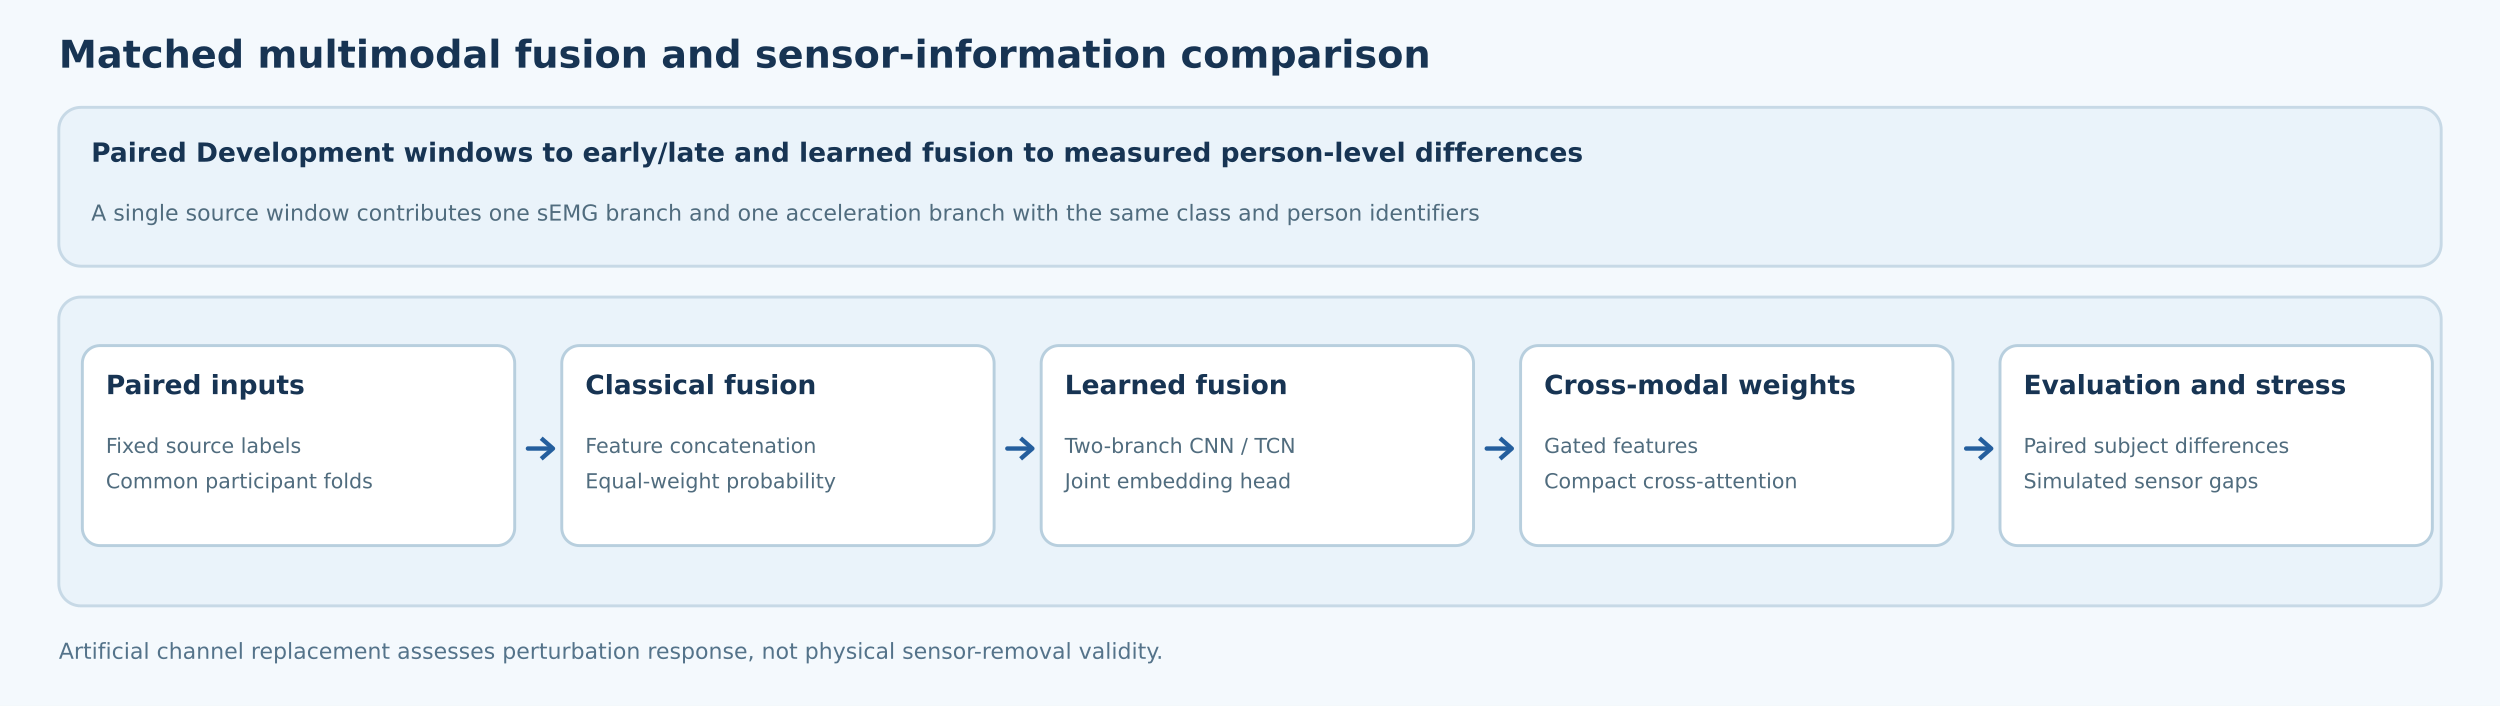
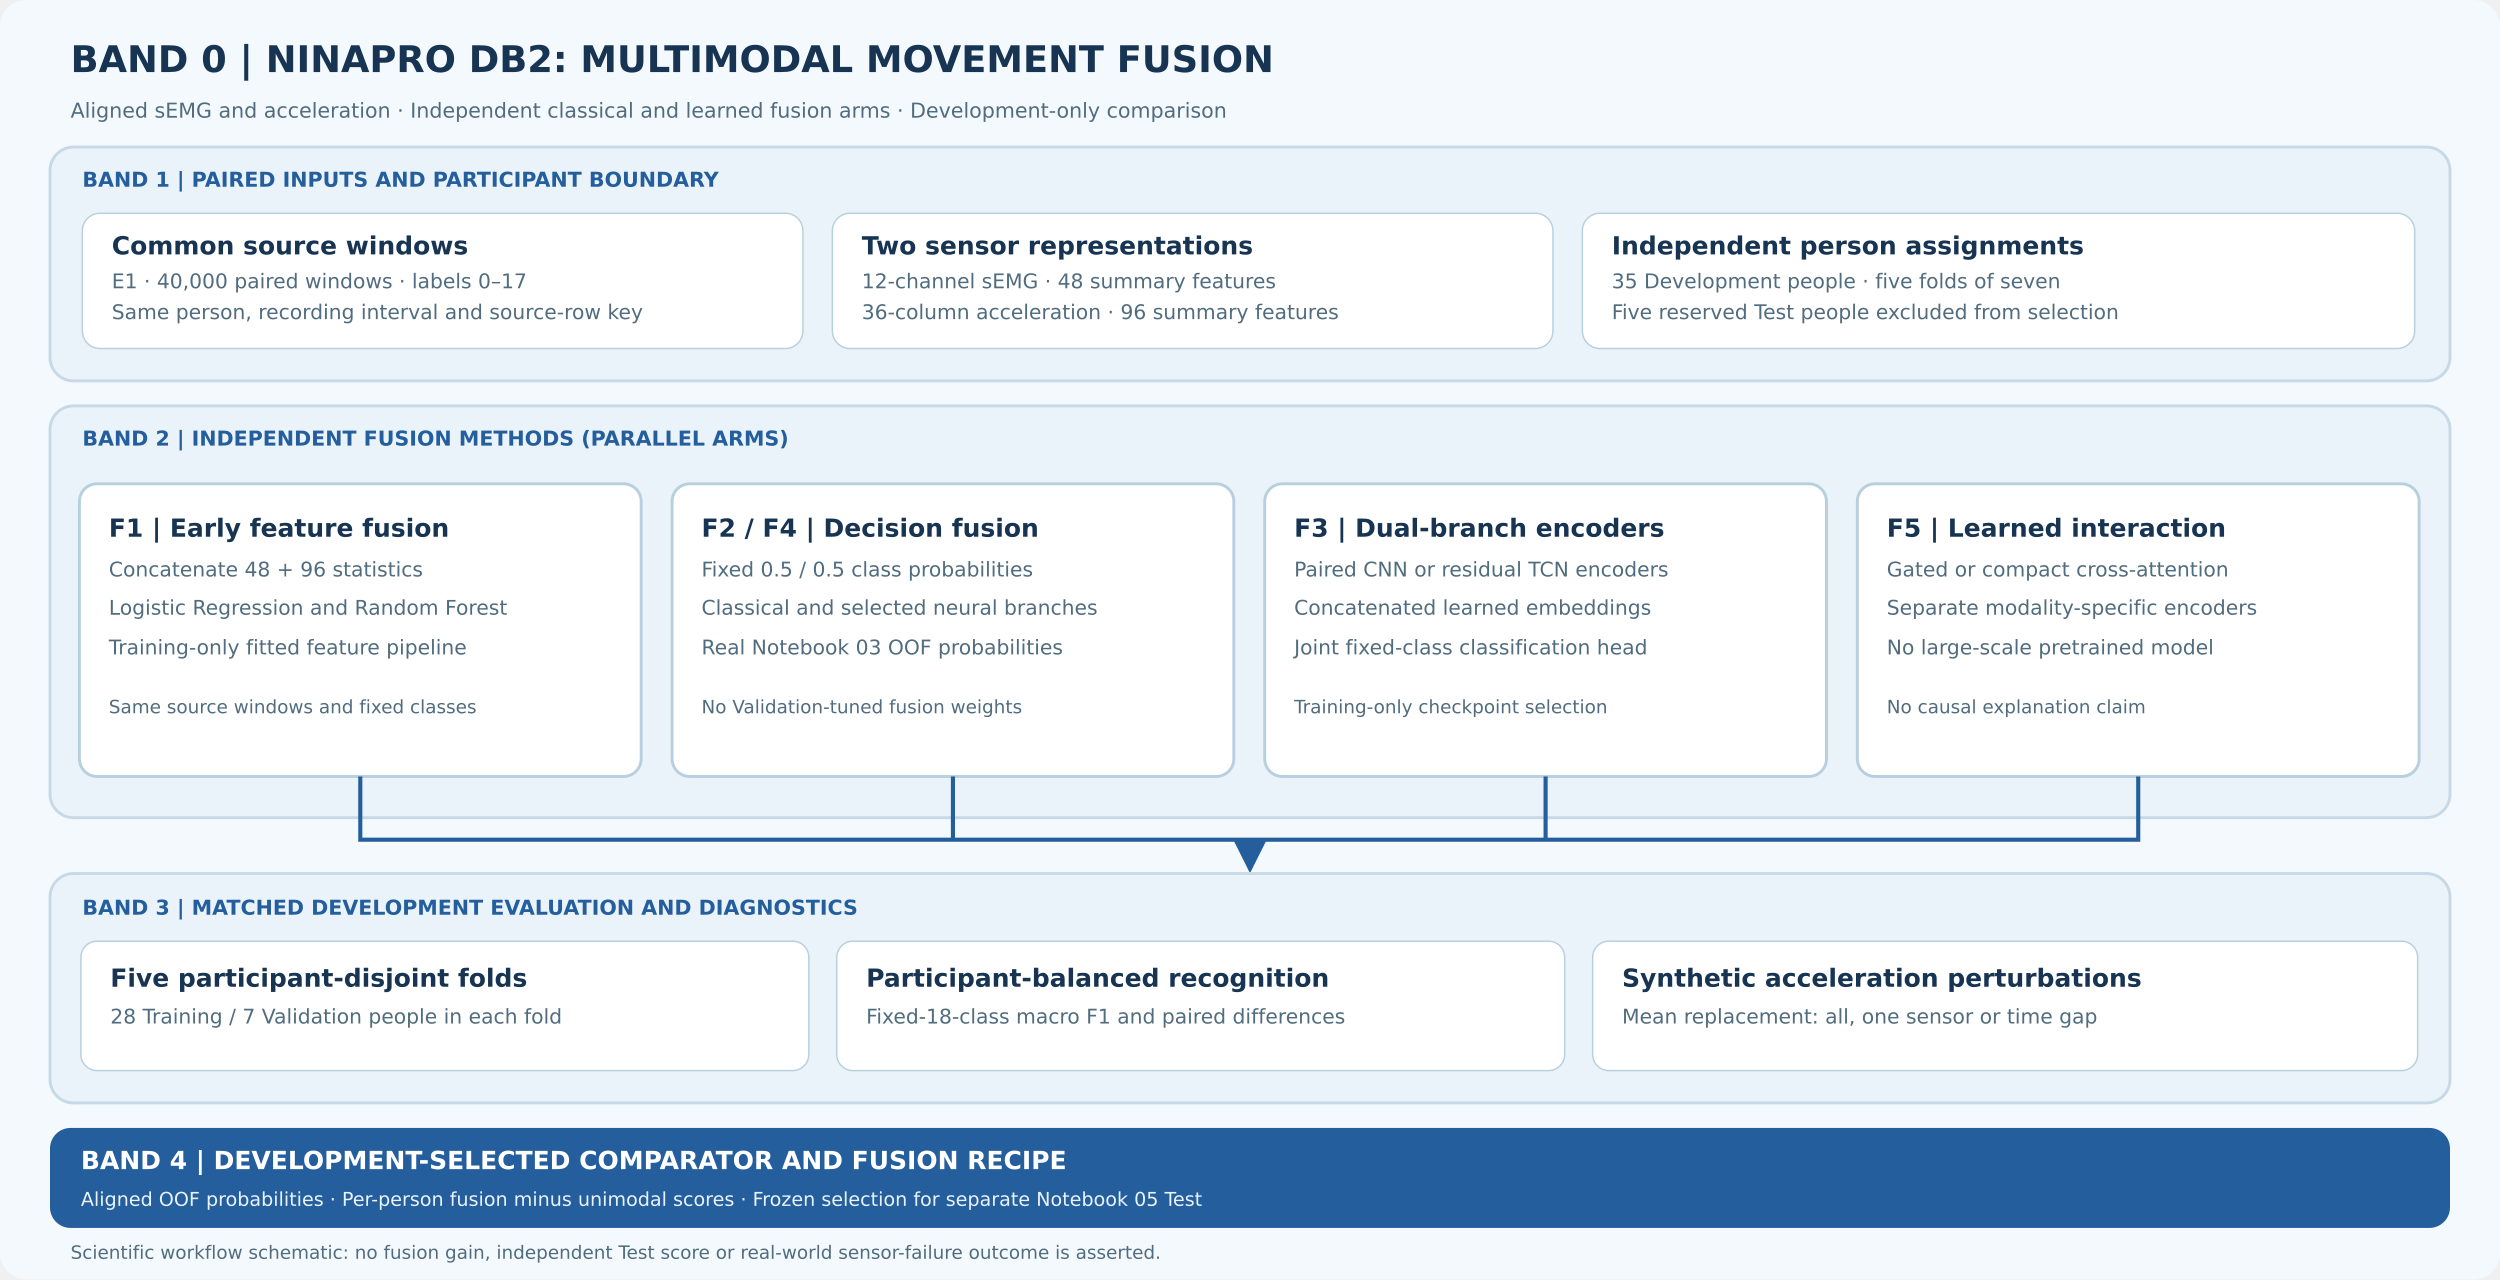
- <svg xmlns="http://www.w3.org/2000/svg" width="1700" height="480" viewBox="0 0 1700 480" role="img" font-family="DejaVu Sans, Arial, sans-serif">
-   <rect width="1700" height="480" fill="#F4F9FD" />
-   <text x="40" y="46" fill="#173453" font-size="26" font-weight="bold">
-     <tspan x="40" dy="0">Matched multimodal fusion and sensor-information comparison</tspan>
-   </text>
-   <rect x="40" y="73" width="1620" height="108" rx="15" fill="#EAF3FA" stroke="#C7D9E6" stroke-width="2" />
-   <text x="62" y="110" fill="#173453" font-size="18" font-weight="bold">
-     <tspan x="62" dy="0">Paired Development windows to early/late and learned fusion to measured person-level differences</tspan>
-   </text>
-   <text x="62" y="150" fill="#506C7E" font-size="15" font-weight="normal">
-     <tspan x="62" dy="0">A single source window contributes one sEMG branch and one acceleration branch with the same class and person identifiers</tspan>
-   </text>
-   <rect x="40" y="202" width="1620" height="210" rx="15" fill="#EAF3FA" stroke="#C7D9E6" stroke-width="2" />
-   <rect x="56" y="235" width="294" height="136" rx="12" fill="#FFFFFF" stroke="#B8CFDE" stroke-width="2" />
-   <text x="72" y="268" fill="#173453" font-size="18" font-weight="bold">
-     <tspan x="72" dy="0">Paired inputs</tspan>
-   </text>
-   <text x="72" y="308" fill="#506C7E" font-size="14" font-weight="normal">
-     <tspan x="72" dy="0">Fixed source labels</tspan>
-     <tspan x="72" dy="24">Common participant folds</tspan>
-   </text>
-   <path d="M359 305 h15" stroke="#245E9D" stroke-width="3" stroke-linecap="round" />
-   <path d="M368 298 l8 7 -8 7" stroke="#245E9D" stroke-width="3" fill="none" stroke-linejoin="round" />
-   <rect x="382" y="235" width="294" height="136" rx="12" fill="#FFFFFF" stroke="#B8CFDE" stroke-width="2" />
-   <text x="398" y="268" fill="#173453" font-size="18" font-weight="bold">
-     <tspan x="398" dy="0">Classical fusion</tspan>
-   </text>
-   <text x="398" y="308" fill="#506C7E" font-size="14" font-weight="normal">
-     <tspan x="398" dy="0">Feature concatenation</tspan>
-     <tspan x="398" dy="24">Equal-weight probability</tspan>
-   </text>
-   <path d="M685 305 h15" stroke="#245E9D" stroke-width="3" stroke-linecap="round" />
-   <path d="M694 298 l8 7 -8 7" stroke="#245E9D" stroke-width="3" fill="none" stroke-linejoin="round" />
-   <rect x="708" y="235" width="294" height="136" rx="12" fill="#FFFFFF" stroke="#B8CFDE" stroke-width="2" />
-   <text x="724" y="268" fill="#173453" font-size="18" font-weight="bold">
-     <tspan x="724" dy="0">Learned fusion</tspan>
-   </text>
-   <text x="724" y="308" fill="#506C7E" font-size="14" font-weight="normal">
-     <tspan x="724" dy="0">Two-branch CNN / TCN</tspan>
-     <tspan x="724" dy="24">Joint embedding head</tspan>
-   </text>
-   <path d="M1011 305 h15" stroke="#245E9D" stroke-width="3" stroke-linecap="round" />
-   <path d="M1020 298 l8 7 -8 7" stroke="#245E9D" stroke-width="3" fill="none" stroke-linejoin="round" />
-   <rect x="1034" y="235" width="294" height="136" rx="12" fill="#FFFFFF" stroke="#B8CFDE" stroke-width="2" />
-   <text x="1050" y="268" fill="#173453" font-size="18" font-weight="bold">
-     <tspan x="1050" dy="0">Cross-modal weights</tspan>
-   </text>
-   <text x="1050" y="308" fill="#506C7E" font-size="14" font-weight="normal">
-     <tspan x="1050" dy="0">Gated features</tspan>
-     <tspan x="1050" dy="24">Compact cross-attention</tspan>
-   </text>
-   <path d="M1337 305 h15" stroke="#245E9D" stroke-width="3" stroke-linecap="round" />
-   <path d="M1346 298 l8 7 -8 7" stroke="#245E9D" stroke-width="3" fill="none" stroke-linejoin="round" />
-   <rect x="1360" y="235" width="294" height="136" rx="12" fill="#FFFFFF" stroke="#B8CFDE" stroke-width="2" />
-   <text x="1376" y="268" fill="#173453" font-size="18" font-weight="bold">
-     <tspan x="1376" dy="0">Evaluation and stress</tspan>
-   </text>
-   <text x="1376" y="308" fill="#506C7E" font-size="14" font-weight="normal">
-     <tspan x="1376" dy="0">Paired subject differences</tspan>
-     <tspan x="1376" dy="24">Simulated sensor gaps</tspan>
-   </text>
-   <text x="40" y="448" fill="#54738A" font-size="15" font-weight="normal">
-     <tspan x="40" dy="0">Artificial channel replacement assesses perturbation response, not physical sensor-removal validity.</tspan>
-   </text>
+ <svg xmlns="http://www.w3.org/2000/svg" width="1700" height="870" viewBox="0 0 1700 870" role="img" aria-labelledby="title desc">
+   <defs>
+     <style>
+ text{font-family:"DejaVu Sans",Arial,sans-serif}
+ .big{font-size:25px;font-weight:700;fill:#173453}
+ .sub{font-size:14px;fill:#506C7E}
+ .band{font-size:14px;font-weight:700;fill:#245E9D}
+ .heading{font-size:17px;font-weight:700;fill:#173453}
+ .body{font-size:13.8px;fill:#506C7E}
+ .whiteheading{font-size:17px;font-weight:700;fill:#fff}
+ .whitebody{font-size:13px;fill:#EAF3FA}
+ .note{font-size:12.5px;fill:#506C7E}
+ </style>
+     <marker id="arrow" markerWidth="8" markerHeight="8" refX="7" refY="4" orient="auto">
+       <path d="M0 0 L8 4 L0 8Z" fill="#245E9D" />
+     </marker>
+   </defs>
+   <rect x="0" y="0" width="1700" height="870" rx="18" fill="#F4F9FD" />
+   <text x="48" y="49" class="big">BAND 0 | NINAPRO DB2: MULTIMODAL MOVEMENT FUSION</text>
+   <text x="48" y="80" class="sub">Aligned sEMG and acceleration · Independent classical and learned fusion arms · Development-only comparison</text>
+   <rect x="34" y="100" width="1632" height="159" rx="16" fill="#EAF3FA" stroke="#C7D9E6" stroke-width="2" />
+   <text x="56" y="127" class="band">BAND 1 | PAIRED INPUTS AND PARTICIPANT BOUNDARY</text>
+   <rect x="56" y="145" width="490" height="92" rx="12" fill="#FFFFFF" stroke="#B8CFDE" />
+   <text x="76" y="173" class="heading">Common source windows</text>
+   <text x="76" y="196" class="body">E1 · 40,000 paired windows · labels 0–17</text>
+   <text x="76" y="217" class="body">Same person, recording interval and source-row key</text>
+   <rect x="566" y="145" width="490" height="92" rx="12" fill="#FFFFFF" stroke="#B8CFDE" />
+   <text x="586" y="173" class="heading">Two sensor representations</text>
+   <text x="586" y="196" class="body">12-channel sEMG · 48 summary features</text>
+   <text x="586" y="217" class="body">36-column acceleration · 96 summary features</text>
+   <rect x="1076" y="145" width="566" height="92" rx="12" fill="#FFFFFF" stroke="#B8CFDE" />
+   <text x="1096" y="173" class="heading">Independent person assignments</text>
+   <text x="1096" y="196" class="body">35 Development people · five folds of seven</text>
+   <text x="1096" y="217" class="body">Five reserved Test people excluded from selection</text>
+   <rect x="34" y="276" width="1632" height="280" rx="16" fill="#EAF3FA" stroke="#C7D9E6" stroke-width="2" />
+   <text x="56" y="303" class="band">BAND 2 | INDEPENDENT FUSION METHODS (PARALLEL ARMS)</text>
+   <g stroke="#B8CFDE" fill="#FFFFFF" stroke-width="2">
+     <rect x="54" y="329" width="382" height="199" rx="12" />
+     <rect x="457" y="329" width="382" height="199" rx="12" />
+     <rect x="860" y="329" width="382" height="199" rx="12" />
+     <rect x="1263" y="329" width="382" height="199" rx="12" />
+   </g>
+   <text x="74" y="365" class="heading">F1 | Early feature fusion</text>
+   <text x="74" y="392" class="body">Concatenate 48 + 96 statistics</text>
+   <text x="74" y="418" class="body">Logistic Regression and Random Forest</text>
+   <text x="74" y="445" class="body">Training-only fitted feature pipeline</text>
+   <text x="74" y="485" class="note">Same source windows and fixed classes</text>
+   <text x="477" y="365" class="heading">F2 / F4 | Decision fusion</text>
+   <text x="477" y="392" class="body">Fixed 0.5 / 0.5 class probabilities</text>
+   <text x="477" y="418" class="body">Classical and selected neural branches</text>
+   <text x="477" y="445" class="body">Real Notebook 03 OOF probabilities</text>
+   <text x="477" y="485" class="note">No Validation-tuned fusion weights</text>
+   <text x="880" y="365" class="heading">F3 | Dual-branch encoders</text>
+   <text x="880" y="392" class="body">Paired CNN or residual TCN encoders</text>
+   <text x="880" y="418" class="body">Concatenated learned embeddings</text>
+   <text x="880" y="445" class="body">Joint fixed-class classification head</text>
+   <text x="880" y="485" class="note">Training-only checkpoint selection</text>
+   <text x="1283" y="365" class="heading">F5 | Learned interaction</text>
+   <text x="1283" y="392" class="body">Gated or compact cross-attention</text>
+   <text x="1283" y="418" class="body">Separate modality-specific encoders</text>
+   <text x="1283" y="445" class="body">No large-scale pretrained model</text>
+   <text x="1283" y="485" class="note">No causal explanation claim</text>
+   <path d="M245 528 V571 H850" fill="none" stroke="#245E9D" stroke-width="2.8" />
+   <path d="M648 528 V571" fill="none" stroke="#245E9D" stroke-width="2.8" />
+   <path d="M1051 528 V571" fill="none" stroke="#245E9D" stroke-width="2.8" />
+   <path d="M1454 528 V571 H850" fill="none" stroke="#245E9D" stroke-width="2.8" />
+   <path d="M850 571 V591" fill="none" stroke="#245E9D" stroke-width="2.8" marker-end="url(#arrow)" />
+   <rect x="34" y="594" width="1632" height="156" rx="16" fill="#EAF3FA" stroke="#C7D9E6" stroke-width="2" />
+   <text x="56" y="622" class="band">BAND 3 | MATCHED DEVELOPMENT EVALUATION AND DIAGNOSTICS</text>
+   <rect x="55" y="640" width="495" height="88" rx="11" fill="#FFFFFF" stroke="#B8CFDE" />
+   <text x="75" y="671" class="heading">Five participant-disjoint folds</text>
+   <text x="75" y="696" class="body">28 Training / 7 Validation people in each fold</text>
+   <rect x="569" y="640" width="495" height="88" rx="11" fill="#FFFFFF" stroke="#B8CFDE" />
+   <text x="589" y="671" class="heading">Participant-balanced recognition</text>
+   <text x="589" y="696" class="body">Fixed-18-class macro F1 and paired differences</text>
+   <rect x="1083" y="640" width="561" height="88" rx="11" fill="#FFFFFF" stroke="#B8CFDE" />
+   <text x="1103" y="671" class="heading">Synthetic acceleration perturbations</text>
+   <text x="1103" y="696" class="body">Mean replacement: all, one sensor or time gap</text>
+   <rect x="34" y="767" width="1632" height="68" rx="14" fill="#245E9D" />
+   <text x="55" y="795" class="whiteheading">BAND 4 | DEVELOPMENT-SELECTED COMPARATOR AND FUSION RECIPE</text>
+   <text x="55" y="820" class="whitebody">Aligned OOF probabilities · Per-person fusion minus unimodal scores · Frozen selection for separate Notebook 05 Test</text>
+   <text x="48" y="856" class="note">Scientific workflow schematic: no fusion gain, independent Test score or real-world sensor-failure outcome is asserted.</text>
</svg>
